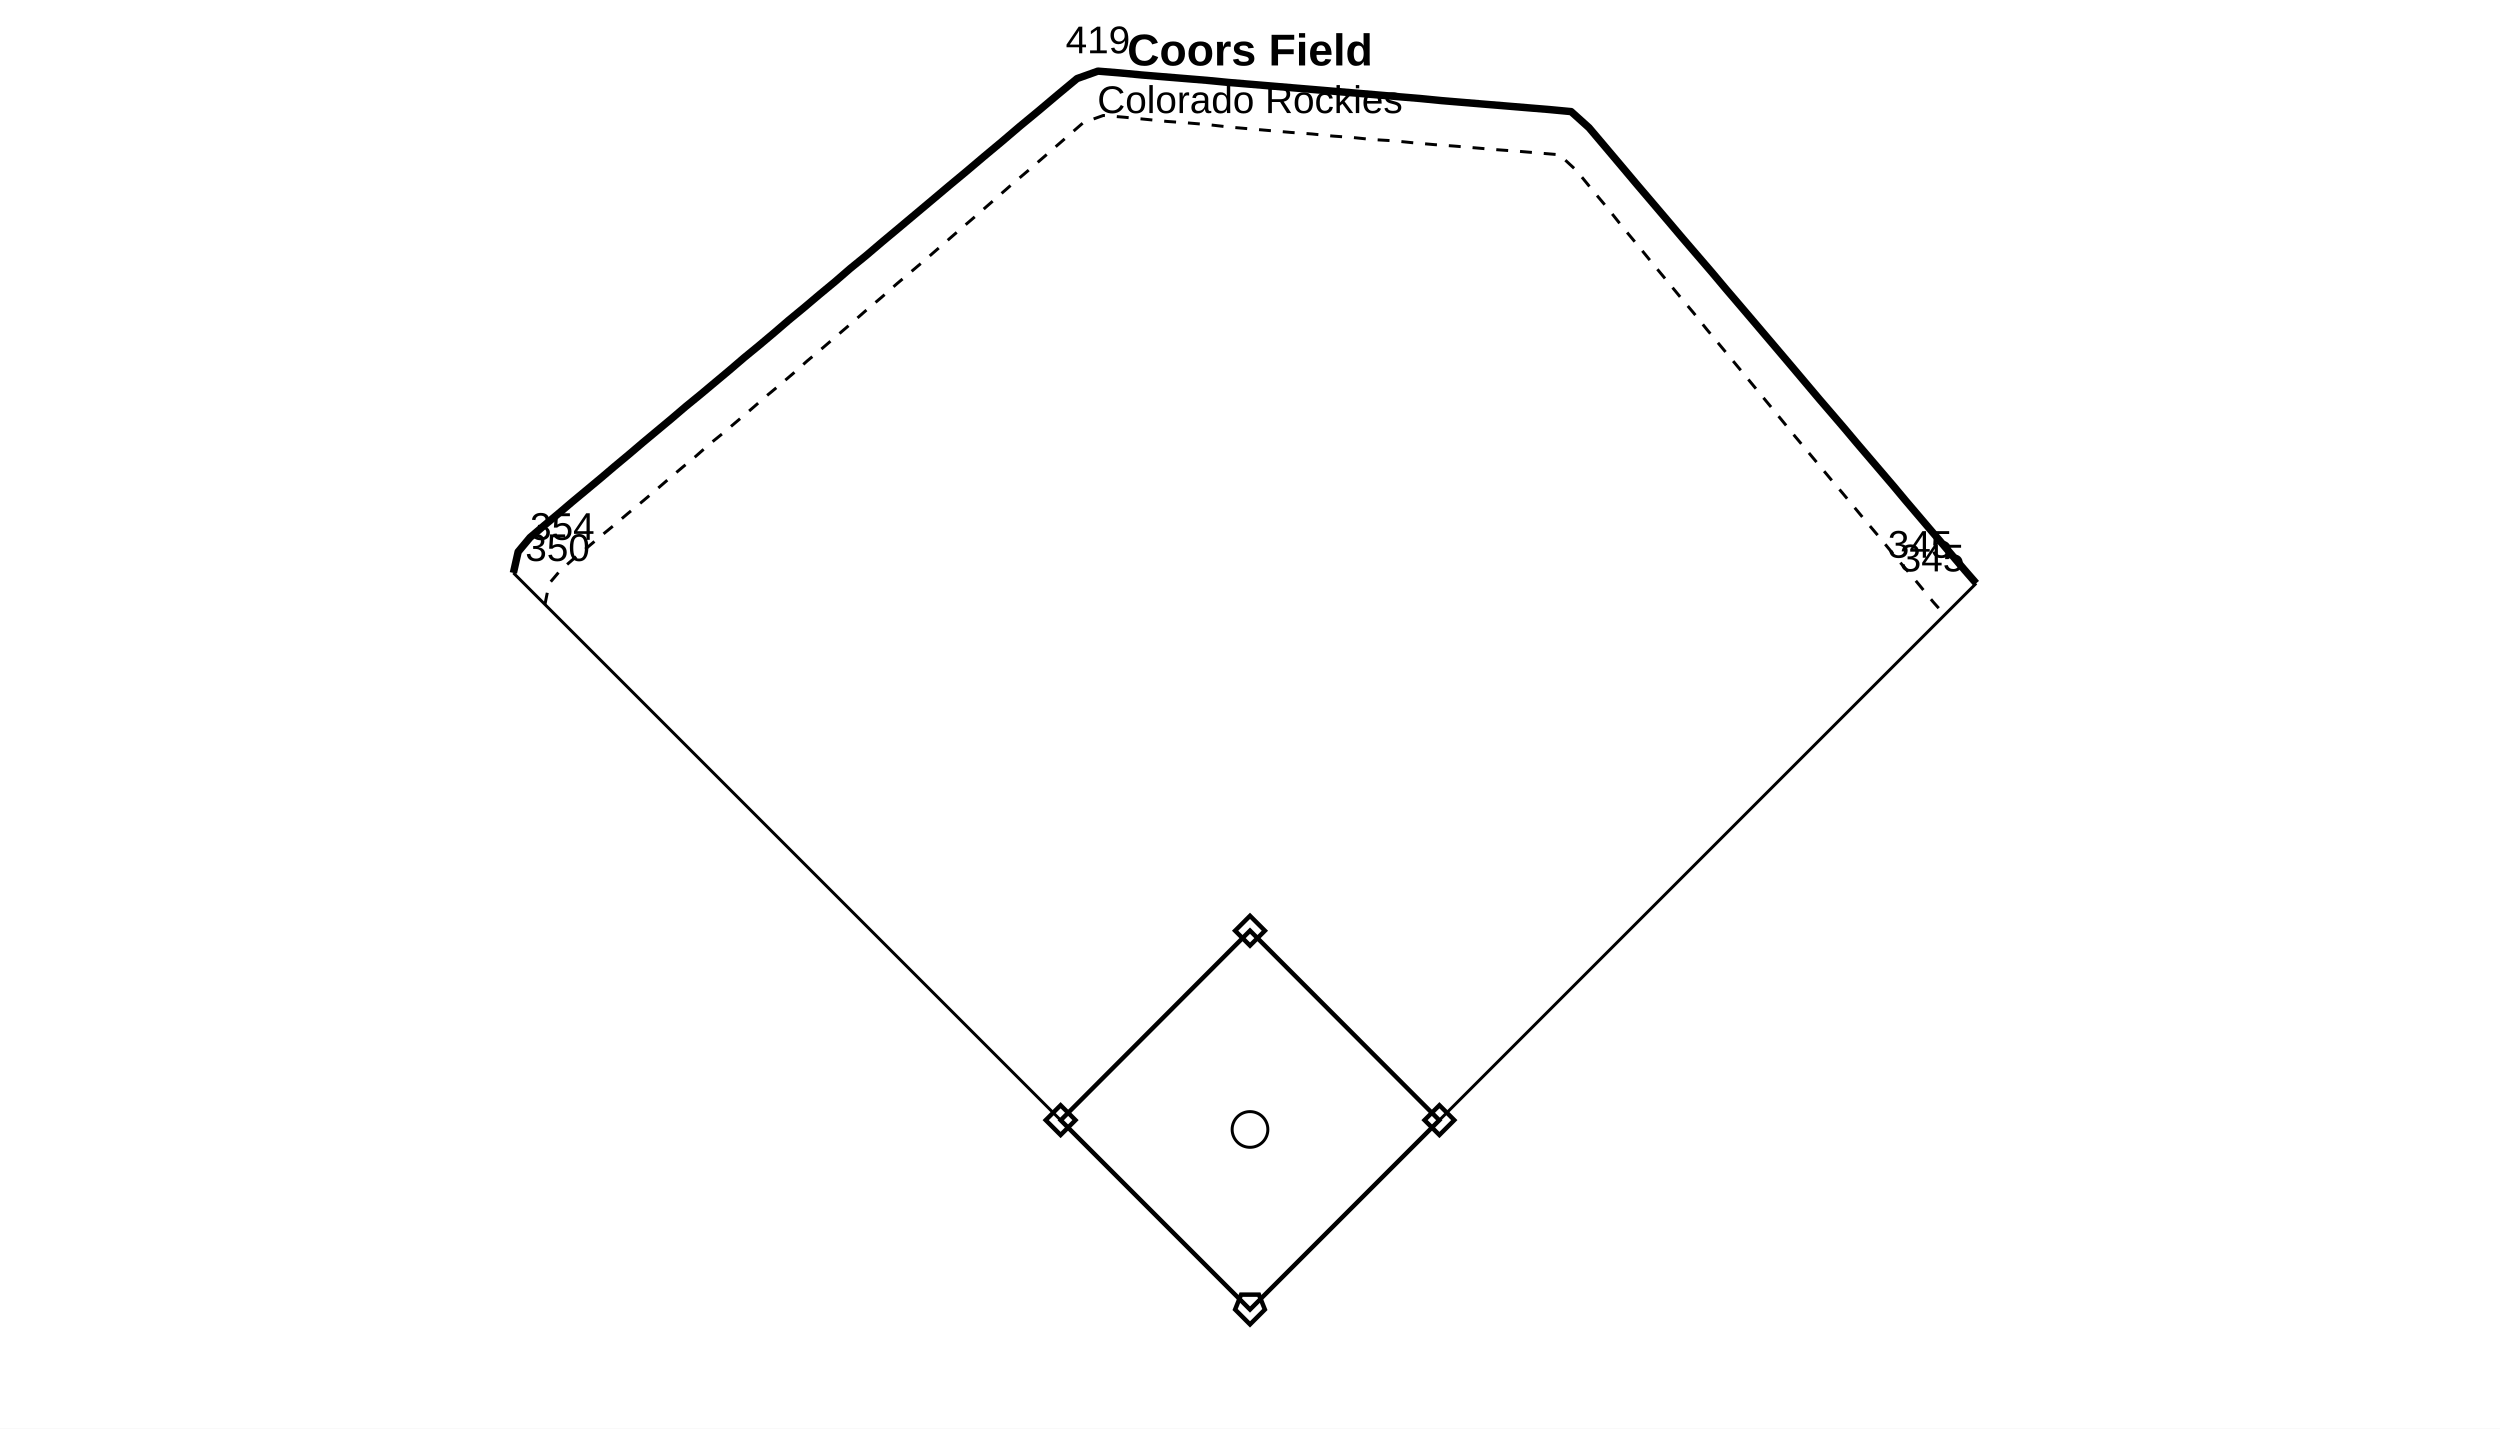
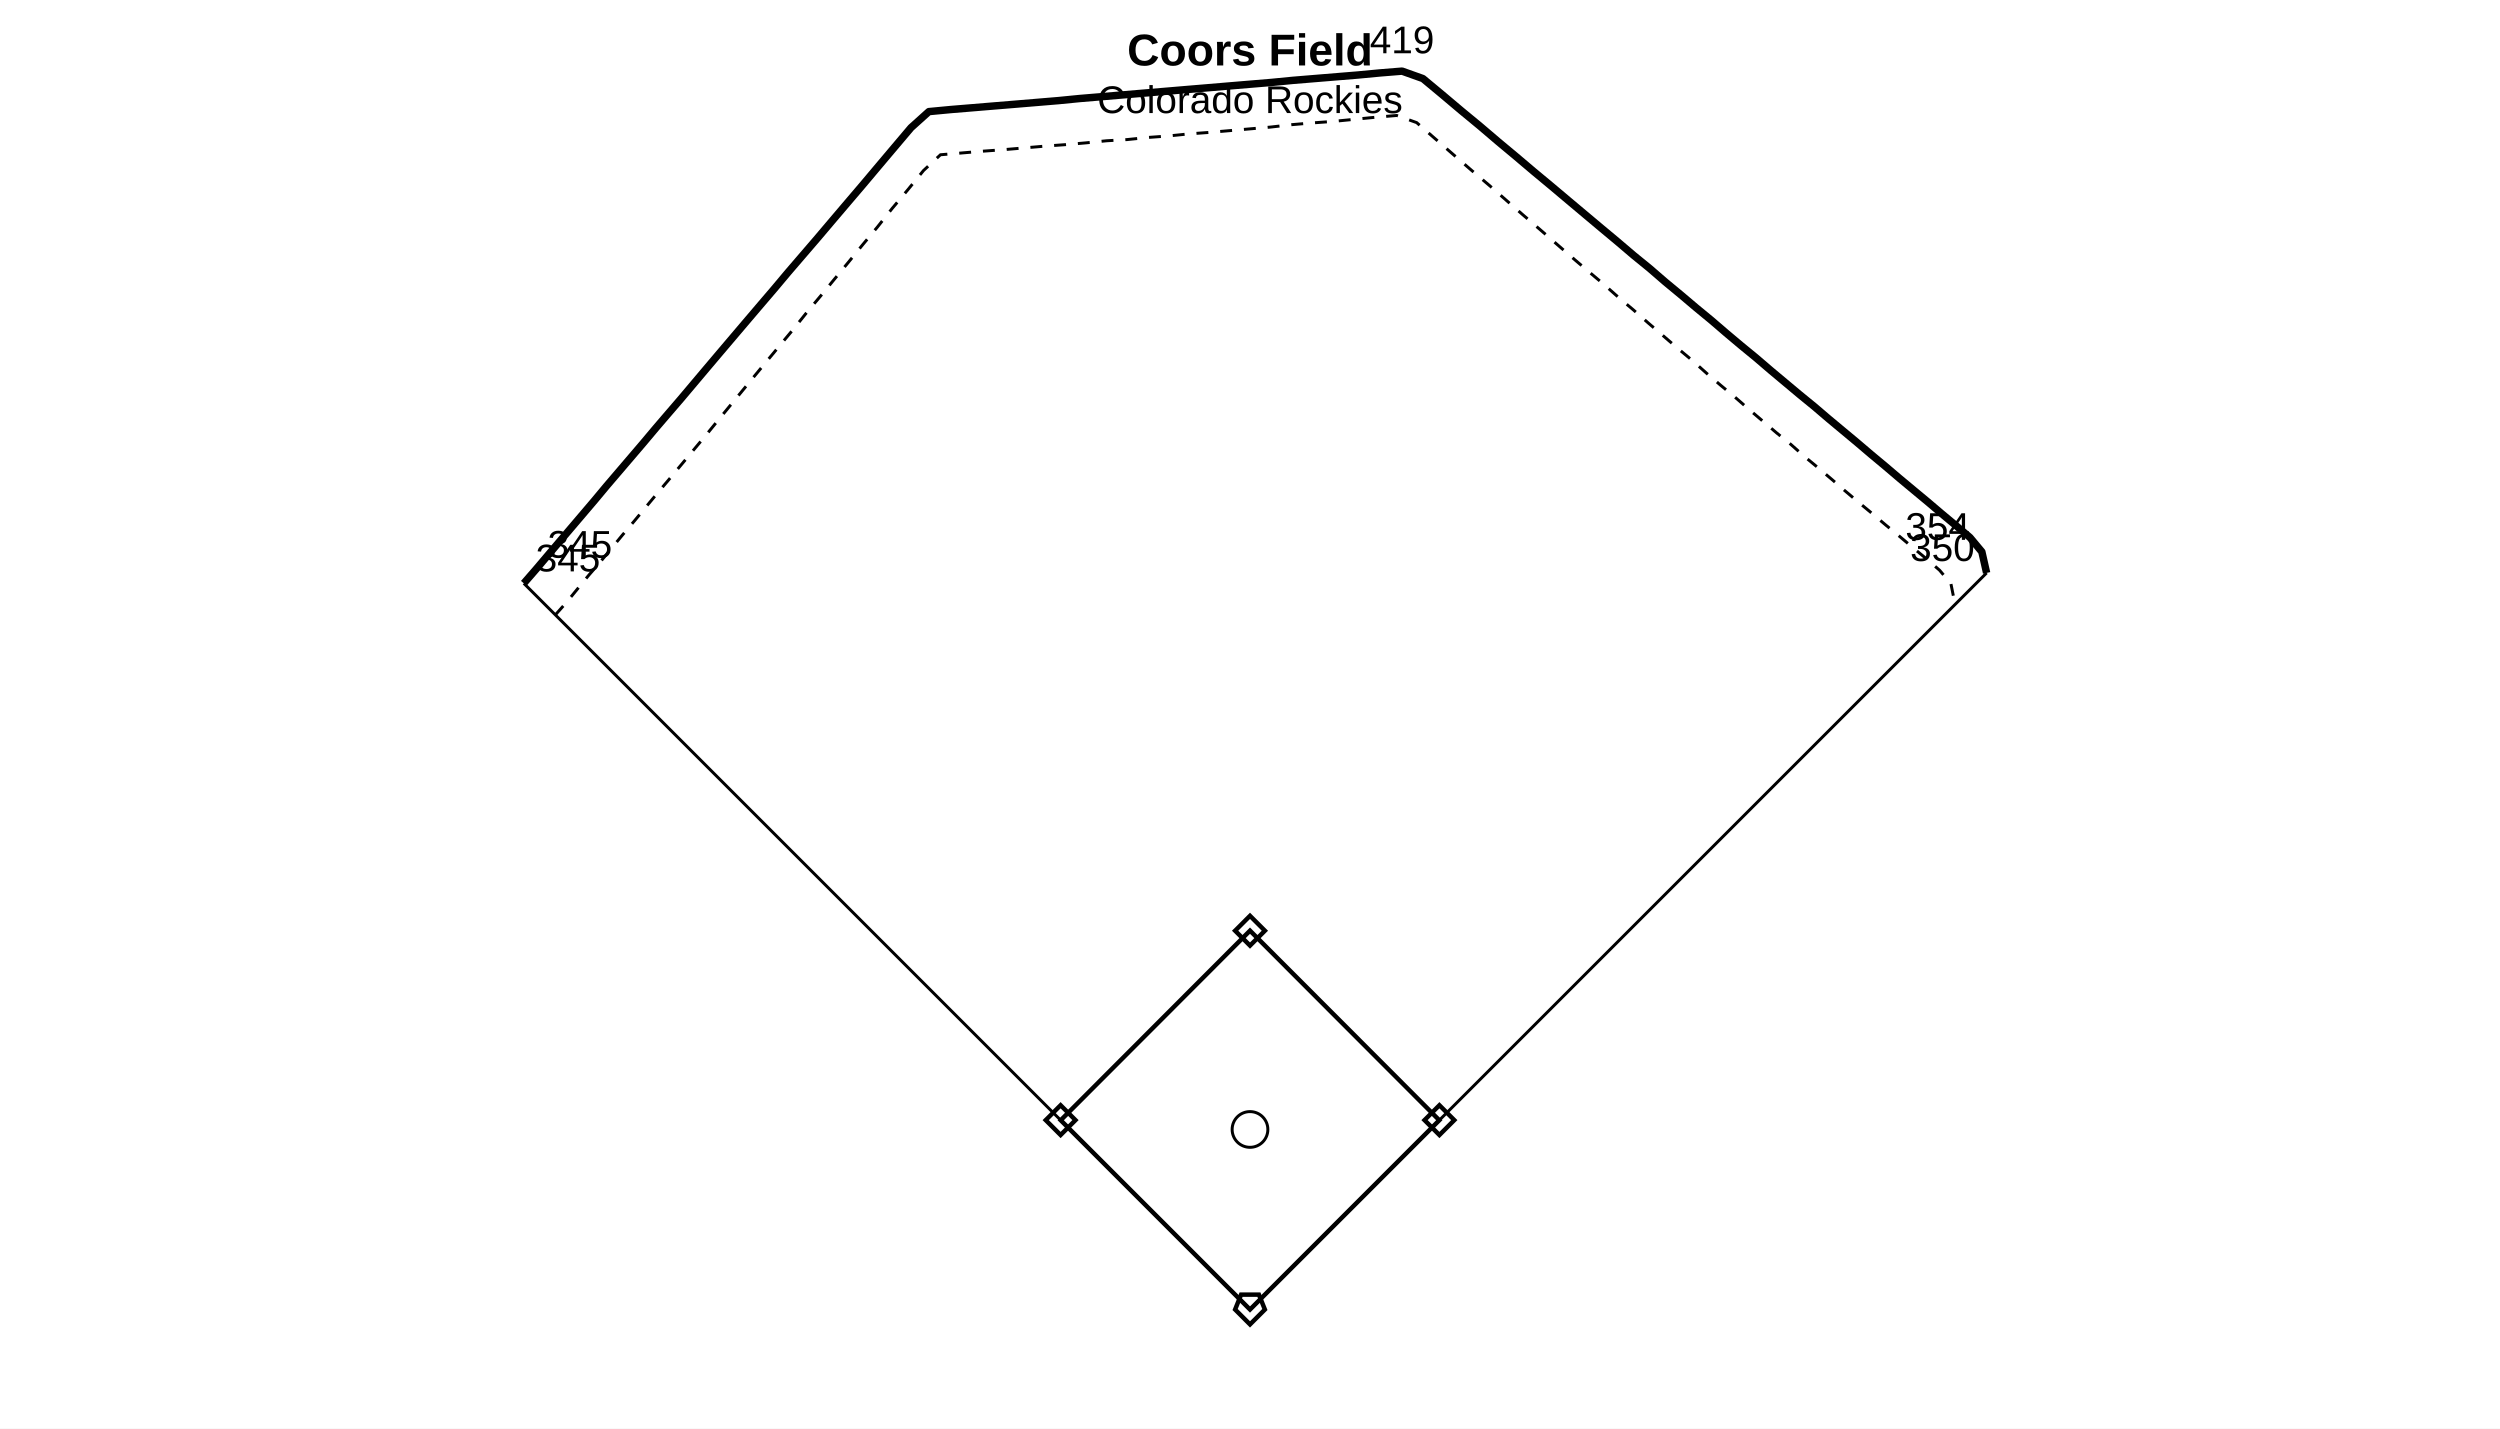
<svg xmlns="http://www.w3.org/2000/svg" width="840" height="480" viewBox="0 0 840 480">
  <rect x="0" y="0" width="840" height="480" fill="white" />
-   <line x1="420.0" y1="440.0" x2="172.5" y2="192.5" stroke="black" stroke-width="1" />
-   <line x1="420.0" y1="440.0" x2="664.0" y2="196.0" stroke="black" stroke-width="1" />
-   <polyline points="183.1,203.1 184.5,196.1 188.3,191.6 192.8,187.7 197.4,183.9 201.9,180.1 206.4,176.4 211.0,172.5 215.6,168.7 220.1,164.9 224.6,161.0 229.2,157.1 233.8,153.3 238.3,149.3 243.0,145.5 247.7,141.5 252.4,137.5 257.1,133.4 261.8,129.5 266.6,125.4 271.3,121.2 276.2,117.1 281.2,112.8 286.1,108.6 291.1,104.2 296.2,99.9 301.4,95.3 306.5,91.0 311.9,86.4 317.3,81.7 322.7,77.0 328.4,72.1 334.0,67.2 339.7,62.2 345.6,57.2 351.6,52.0 357.8,46.6 364.0,41.2 370.7,38.8 377.9,39.4 385.0,40.1 392.1,40.8 399.1,41.3 406.1,41.9 413.1,42.7 420.0,43.3 426.9,43.9 433.8,44.5 440.7,45.0 447.6,45.7 454.5,46.2 461.3,46.9 468.2,47.3 475.1,48.0 482.0,48.6 488.9,49.1 495.9,49.7 502.9,50.3 509.8,50.8 516.9,51.4 524.0,52.0 529.7,57.3 535.0,63.8 540.2,70.0 545.2,76.3 550.2,82.3 555.0,88.2 559.8,94.0 564.4,99.6 569.1,105.2 573.5,110.7 578.0,116.1 582.4,121.4 586.7,126.6 590.9,131.7 595.1,136.8 599.2,141.8 603.2,146.7 607.3,151.6 611.3,156.4 615.3,161.2 619.2,165.8 623.1,170.5 626.9,175.1 630.8,179.7 634.6,184.3 638.3,188.8 642.2,193.3 645.9,197.8 649.5,202.2 653.4,206.6" fill="none" stroke="black" stroke-width="1" stroke-dasharray="4 4" />
-   <polyline points="172.5,192.5 174.1,185.4 178.1,180.6 182.8,176.6 187.6,172.6 192.3,168.6 197.0,164.7 201.8,160.7 206.5,156.7 211.3,152.7 216.0,148.7 220.8,144.7 225.6,140.7 230.4,136.6 235.3,132.6 240.2,128.5 245.1,124.4 250.0,120.2 255.0,116.1 260.0,111.9 265.0,107.6 270.1,103.4 275.3,99.0 280.5,94.7 285.7,90.2 291.1,85.8 296.5,81.2 301.9,76.7 307.5,72.0 313.1,67.3 318.8,62.5 324.7,57.6 330.6,52.6 336.6,47.6 342.7,42.4 349.0,37.2 355.4,31.8 361.9,26.4 368.9,23.9 376.3,24.5 383.7,25.2 391.0,25.8 398.3,26.4 405.6,27.0 412.8,27.7 420.0,28.3 427.2,28.9 434.3,29.5 441.5,30.1 448.6,30.7 455.8,31.3 462.9,31.9 470.0,32.5 477.2,33.1 484.3,33.8 491.5,34.4 498.7,35.0 506.0,35.6 513.2,36.2 520.5,36.8 527.9,37.5 533.9,42.9 539.4,49.4 544.8,55.8 550.1,62.1 555.3,68.2 560.4,74.2 565.4,80.1 570.3,85.8 575.2,91.5 579.9,97.1 584.6,102.6 589.2,108.0 593.7,113.3 598.2,118.6 602.6,123.8 606.9,128.9 611.2,134.0 615.5,139.0 619.7,143.9 623.9,148.9 628.0,153.7 632.1,158.5 636.2,163.3 640.2,168.1 644.2,172.8 648.2,177.5 652.2,182.2 656.1,186.8 660.0,191.4 664.0,196.0" fill="none" stroke="black" stroke-width="2.5" stroke-linejoin="round" />
+   <line x1="420.0" y1="440.0" x2="176.0" y2="196.0" stroke="black" stroke-width="1" />
+   <line x1="420.0" y1="440.0" x2="667.5" y2="192.5" stroke="black" stroke-width="1" />
+   <polyline points="186.6,206.6 190.5,202.2 194.1,197.8 197.8,193.3 201.7,188.8 205.4,184.3 209.2,179.7 213.1,175.1 216.9,170.5 220.8,165.8 224.7,161.2 228.7,156.4 232.7,151.6 236.8,146.7 240.8,141.8 244.9,136.8 249.1,131.7 253.3,126.6 257.6,121.4 262.0,116.1 266.5,110.7 270.9,105.2 275.6,99.6 280.2,94.0 285.0,88.2 289.8,82.3 294.8,76.3 299.8,70.0 305.0,63.8 310.3,57.3 316.0,52.0 323.1,51.4 330.2,50.8 337.1,50.3 344.1,49.7 351.1,49.1 358.0,48.6 364.9,48.0 371.8,47.3 378.7,46.9 385.5,46.2 392.4,45.7 399.3,45.0 406.2,44.5 413.1,43.9 420.0,43.3 426.9,42.7 433.9,41.9 440.9,41.3 447.9,40.8 455.0,40.1 462.1,39.4 469.3,38.8 476.0,41.2 482.2,46.6 488.4,52.0 494.4,57.2 500.3,62.2 506.0,67.2 511.6,72.1 517.3,77.0 522.7,81.7 528.1,86.4 533.5,91.0 538.6,95.3 543.8,99.9 548.9,104.2 553.9,108.6 558.8,112.8 563.8,117.1 568.7,121.2 573.4,125.4 578.2,129.5 582.9,133.4 587.6,137.5 592.3,141.5 597.0,145.5 601.7,149.3 606.2,153.3 610.8,157.1 615.4,161.0 619.9,164.9 624.4,168.7 629.0,172.5 633.6,176.4 638.1,180.1 642.6,183.9 647.2,187.7 651.7,191.6 655.5,196.1 656.9,203.1" fill="none" stroke="black" stroke-width="1" stroke-dasharray="4 4" />
+   <polyline points="176.0,196.0 180.0,191.4 183.9,186.8 187.8,182.2 191.8,177.5 195.8,172.8 199.8,168.1 203.8,163.3 207.9,158.5 212.0,153.7 216.1,148.9 220.3,143.9 224.5,139.0 228.8,134.0 233.1,128.9 237.4,123.8 241.8,118.6 246.3,113.3 250.8,108.0 255.4,102.6 260.1,97.1 264.8,91.5 269.7,85.8 274.6,80.1 279.6,74.2 284.7,68.2 289.9,62.1 295.2,55.8 300.6,49.4 306.1,42.9 312.1,37.5 319.5,36.8 326.8,36.2 334.0,35.6 341.3,35.0 348.5,34.4 355.7,33.8 362.8,33.1 370.0,32.5 377.1,31.9 384.2,31.3 391.4,30.7 398.5,30.1 405.7,29.5 412.8,28.9 420.0,28.3 427.2,27.7 434.4,27.0 441.7,26.4 449.0,25.8 456.3,25.2 463.7,24.5 471.1,23.9 478.1,26.4 484.6,31.8 491.0,37.2 497.3,42.4 503.4,47.6 509.4,52.6 515.3,57.6 521.2,62.5 526.9,67.3 532.5,72.0 538.1,76.7 543.5,81.2 548.9,85.8 554.3,90.2 559.5,94.7 564.7,99.0 569.9,103.4 575.0,107.6 580.0,111.9 585.0,116.1 590.0,120.2 594.9,124.4 599.8,128.5 604.7,132.6 609.6,136.6 614.4,140.7 619.2,144.7 624.0,148.7 628.7,152.7 633.5,156.7 638.2,160.7 643.0,164.7 647.7,168.6 652.4,172.6 657.2,176.6 661.9,180.6 665.9,185.4 667.5,192.5" fill="none" stroke="black" stroke-width="2.5" stroke-linejoin="round" />
  <polyline points="352.8,507.2 354.5,508.8 356.2,510.4 357.9,511.9 359.7,513.4 361.6,514.9 363.4,516.3 365.3,517.7 367.2,519.0 369.2,520.3 371.2,521.5 373.2,522.7 375.2,523.8 377.3,524.9 379.4,525.9 381.5,526.8 383.6,527.8 385.8,528.6 388.0,529.4 390.2,530.2 392.4,530.9 394.7,531.6 396.9,532.2 399.2,532.7 401.5,533.2 403.8,533.6 406.1,534.0 408.4,534.3 410.7,534.5 413.0,534.7 415.3,534.9 417.7,535.0 420.0,535.0 422.3,535.0 424.7,534.9 427.0,534.7 429.3,534.5 431.6,534.3 433.9,534.0 436.2,533.6 438.5,533.2 440.8,532.7 443.1,532.2 445.3,531.6 447.6,530.9 449.8,530.2 452.0,529.4 454.2,528.6 456.4,527.8 458.5,526.8 460.6,525.9 462.7,524.9 464.8,523.8 466.8,522.7 468.8,521.5 470.8,520.3 472.8,519.0 474.7,517.7 476.6,516.3 478.4,514.9 480.3,513.4 482.1,511.9 483.8,510.4 485.5,508.8 487.2,507.2" fill="none" stroke="black" stroke-width="1" />
  <polygon points="483.6,376.4 420.0,312.7 356.4,376.4 420.0,440.0" fill="none" stroke="black" stroke-width="1.5" />
  <polygon points="483.64,371.36 488.64,376.36 483.64,381.36 478.64,376.36" fill="none" stroke="black" stroke-width="1.5" />
  <polygon points="420,307.72 425,312.72 420,317.72 415,312.72" fill="none" stroke="black" stroke-width="1.5" />
  <polygon points="356.36,371.36 361.36,376.36 356.36,381.36 351.36,376.36" fill="none" stroke="black" stroke-width="1.5" />
  <polygon points="420,445 415,440 417,435 423,435 425,440" fill="none" stroke="black" stroke-width="1.5" />
  <circle cx="420.0" cy="379.5" r="6" fill="none" stroke="black" stroke-width="1" />
-   <text x="176.5" y="188.5" font-family="Arial,Helvetica,sans-serif" font-size="13" text-anchor="start" fill="black">350</text>
-   <text x="178.1" y="181.4" font-family="Arial,Helvetica,sans-serif" font-size="13" text-anchor="start" fill="black">354</text>
-   <text x="368.9" y="17.9" font-family="Arial,Helvetica,sans-serif" font-size="13" text-anchor="middle" fill="black">419</text>
-   <text x="656.0" y="187.4" font-family="Arial,Helvetica,sans-serif" font-size="13" text-anchor="end" fill="black">345</text>
-   <text x="660.0" y="192.0" font-family="Arial,Helvetica,sans-serif" font-size="13" text-anchor="end" fill="black">345</text>
+   <text x="180.0" y="192.0" font-family="Arial,Helvetica,sans-serif" font-size="13" text-anchor="start" fill="black">345</text>
+   <text x="184.0" y="187.4" font-family="Arial,Helvetica,sans-serif" font-size="13" text-anchor="start" fill="black">345</text>
+   <text x="471.1" y="17.9" font-family="Arial,Helvetica,sans-serif" font-size="13" text-anchor="middle" fill="black">419</text>
+   <text x="661.9" y="181.4" font-family="Arial,Helvetica,sans-serif" font-size="13" text-anchor="end" fill="black">354</text>
+   <text x="663.5" y="188.5" font-family="Arial,Helvetica,sans-serif" font-size="13" text-anchor="end" fill="black">350</text>
  <text x="420.0" y="22" font-family="Arial,Helvetica,sans-serif" font-size="15" font-weight="bold" text-anchor="middle" fill="black">Coors Field</text>
  <text x="420.0" y="38" font-family="Arial,Helvetica,sans-serif" font-size="13" text-anchor="middle" fill="black">Colorado Rockies</text>
</svg>
